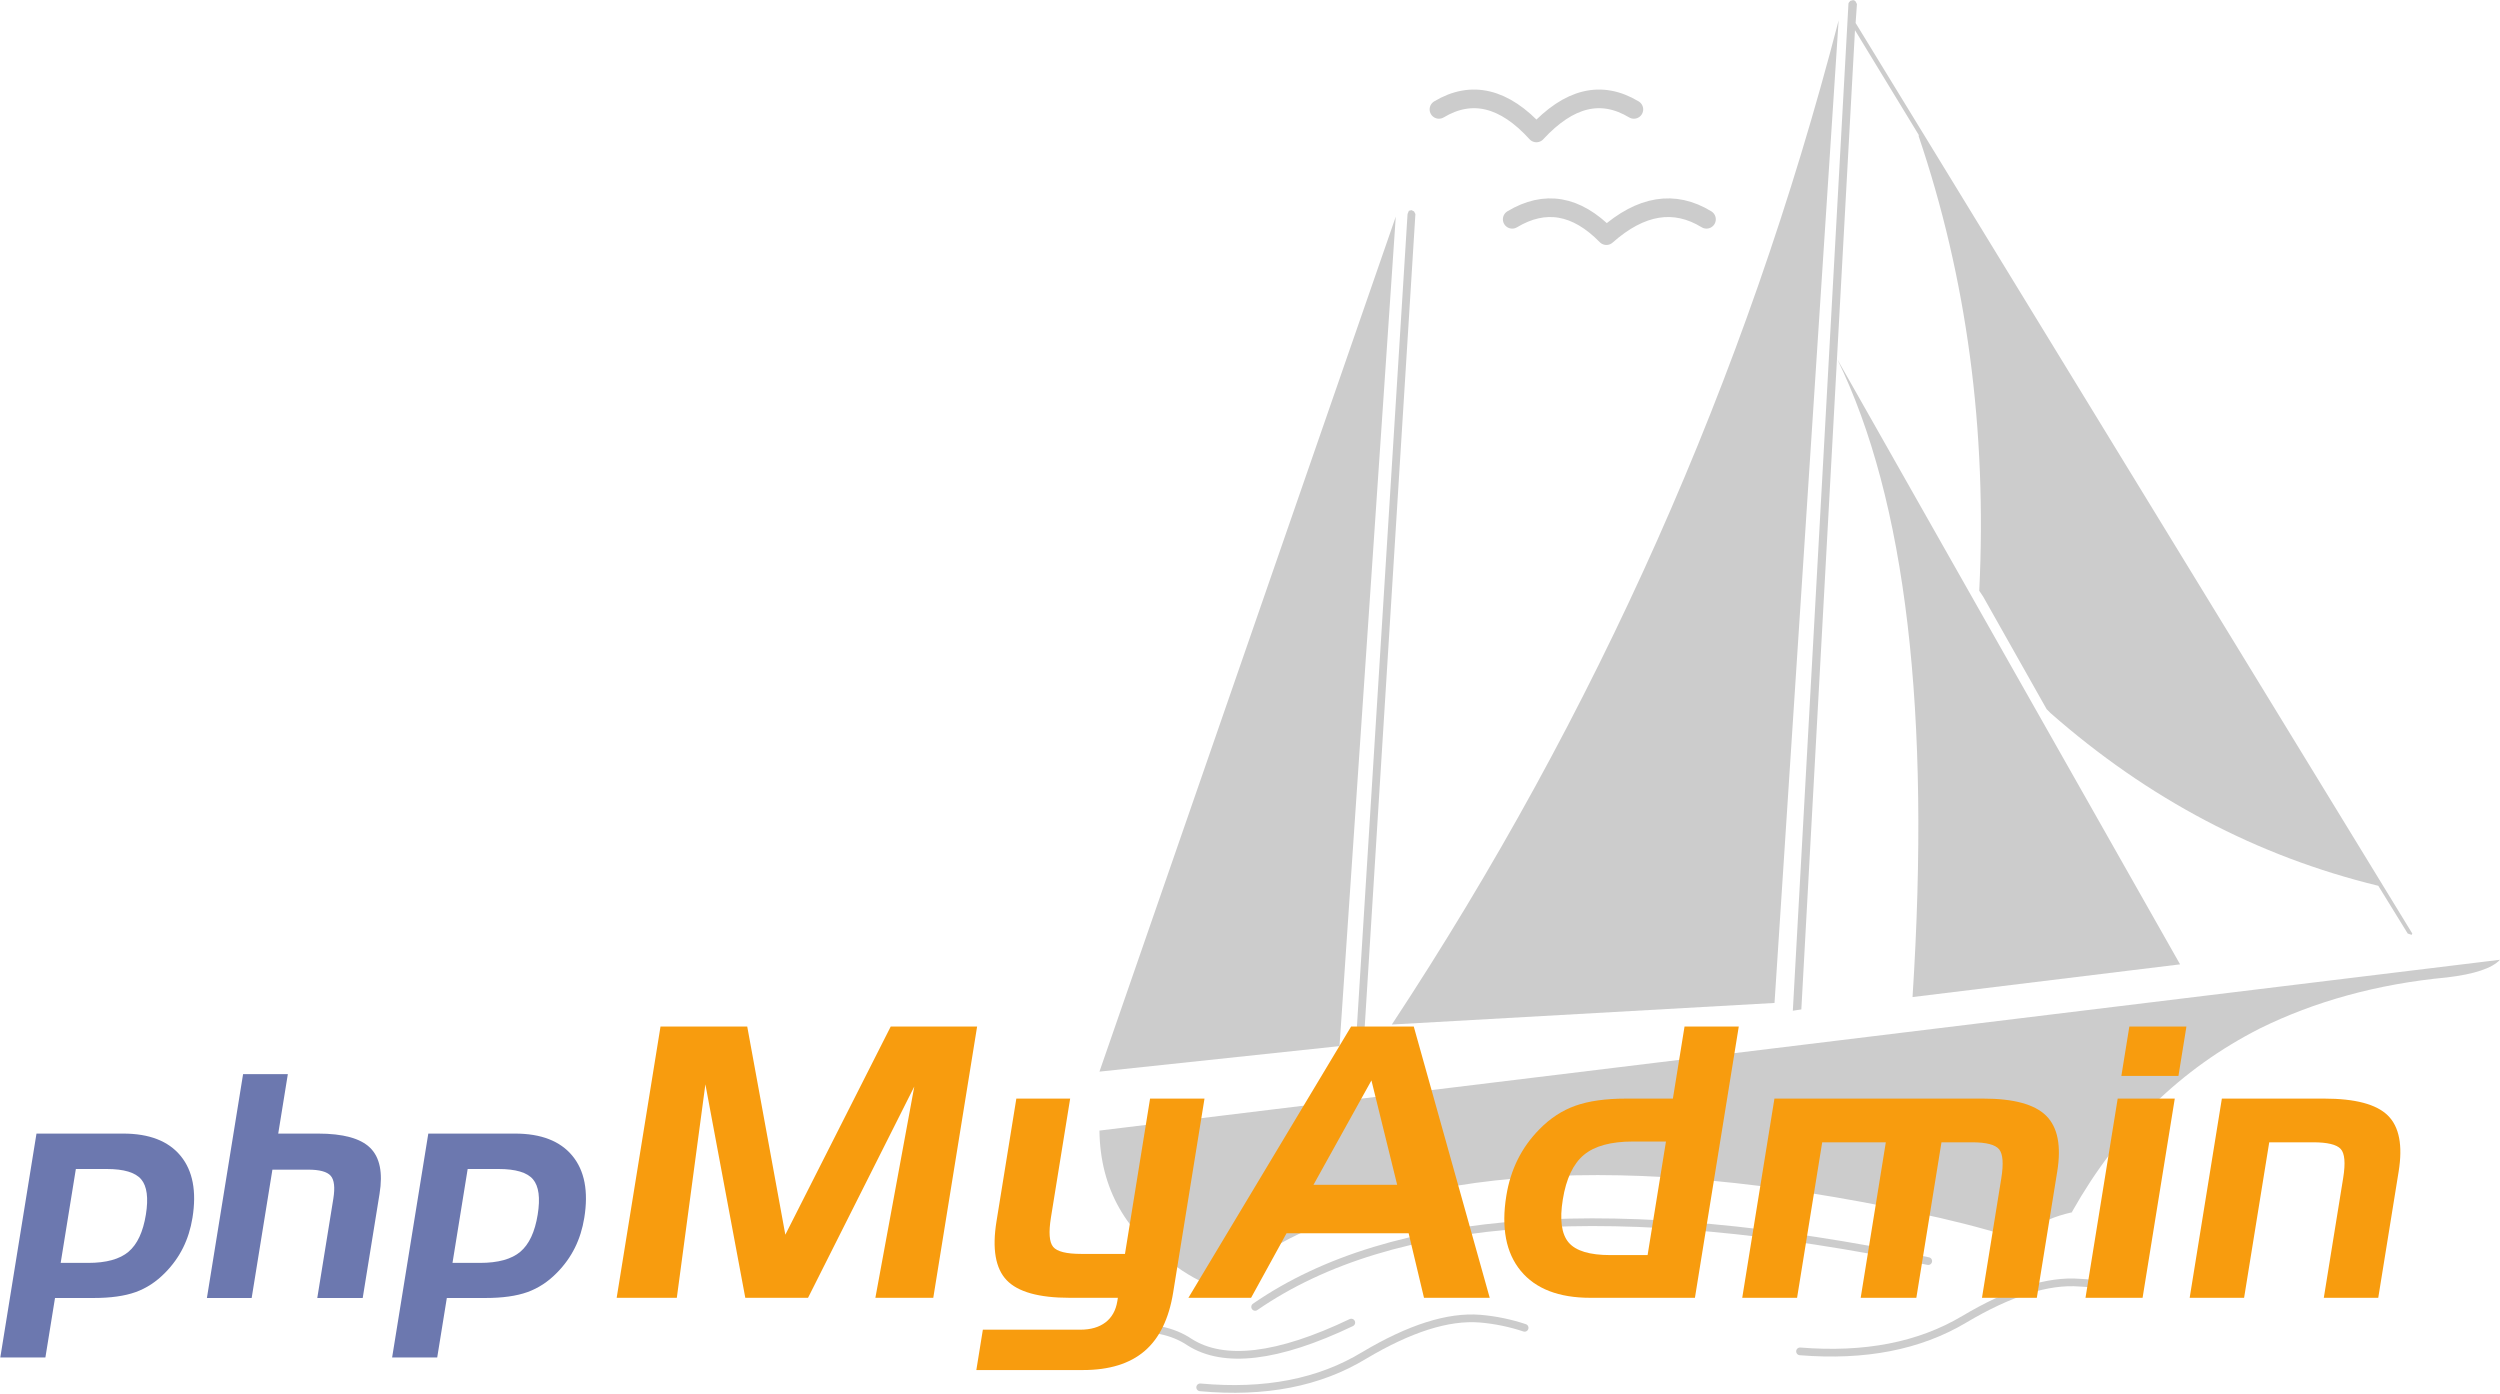
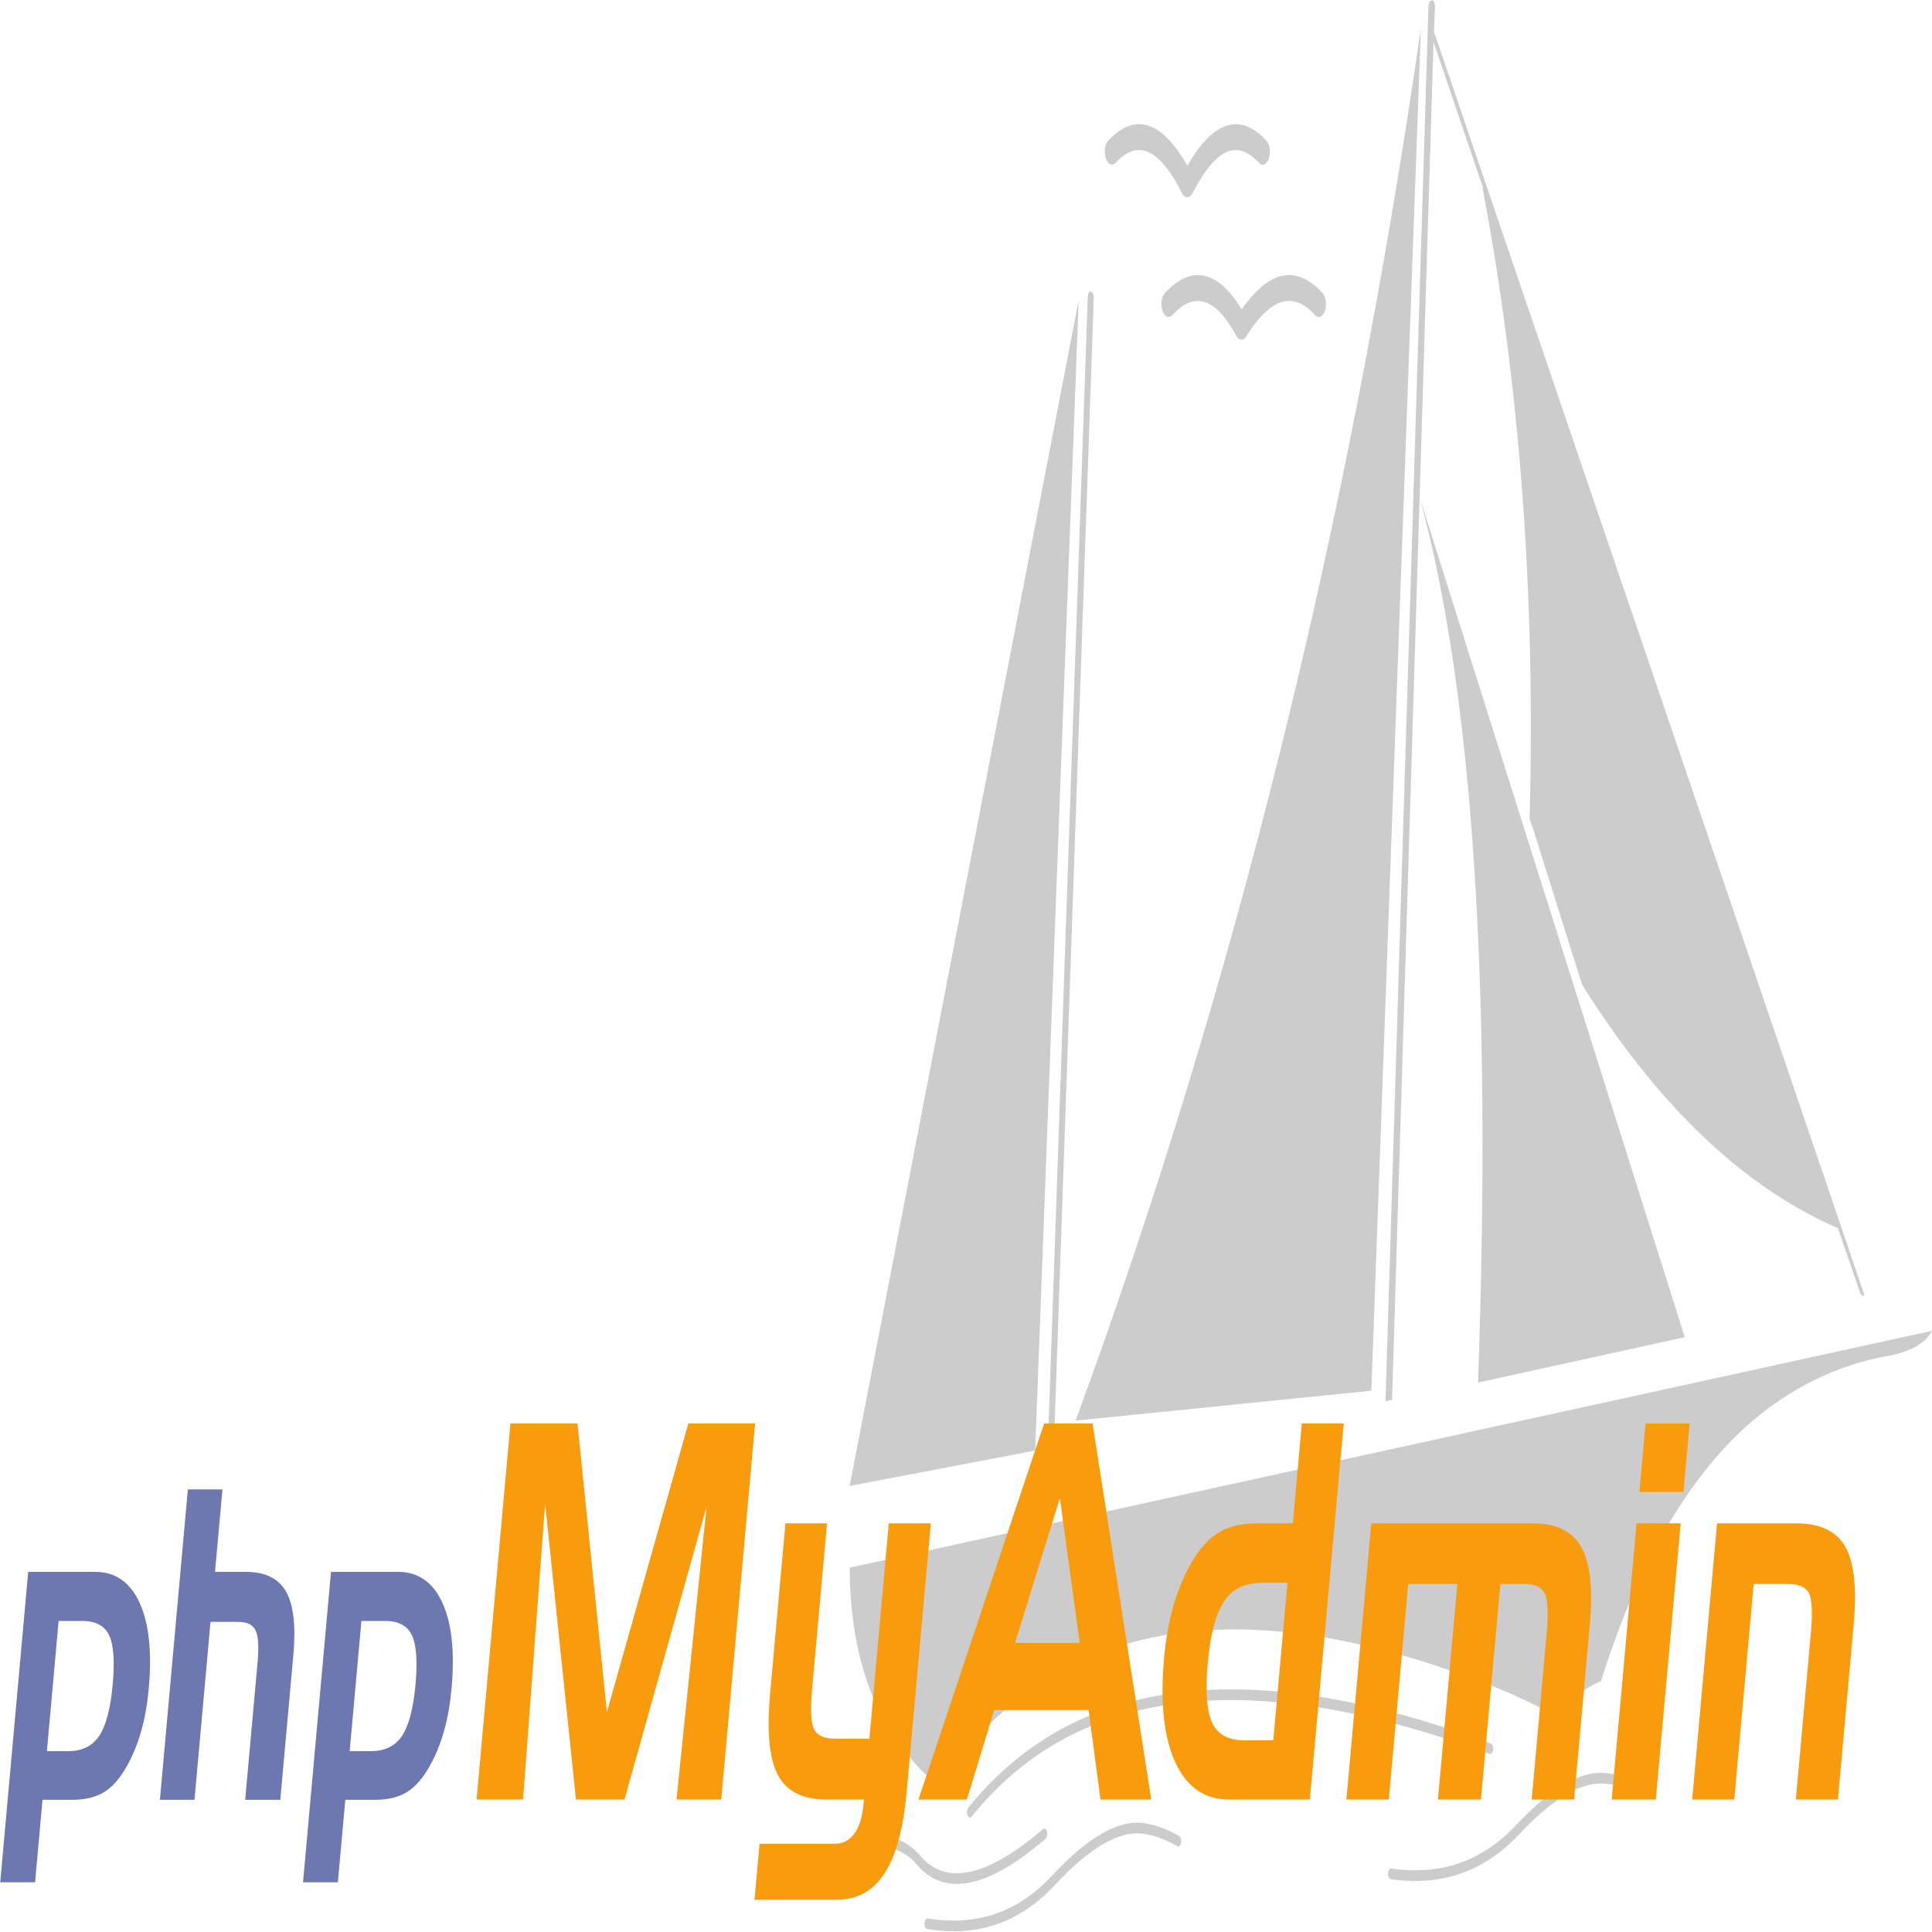
- <svg xmlns="http://www.w3.org/2000/svg" version="1.1" width="3890" height="2168" id="svg2">
-   <defs id="defs6" />
-   <g id="g5" style="fill:#cccccc">
-     <path d="m 2889.39,6.348 -2.04,-4.07 c -1.01,-1.01 -2.03,-2.04 -4.06,-2.04 l -4.08,1.03 c -2.03,2.03 -3.05,3.05 -3.05,5.08 L 2789.64,1572.695 l 13.24,-2.035 83.46,-1523.702 99.75,163.88 -1.02,0 c 75.32,221.88 106.87,458.02 94.66,708.41 l 6.11,9.16 98.73,175.06 6.1,6.11 c 151.66,133.336 321.63,222.907 509.94,268.707 l 45.8,74.309 6.11,2.031 1.02,-2.031 -866.19,-1416.826 2.04,-29.52" id="path14" />
-     <path d="m 2858.86,559.028 c 106.87,218.84 145.54,549.63 117.05,992.392 l 416.29,-50.894 z" id="path18" />
-     <path d="m 3807.48,1520.881 c 42.74,-5.086 70.22,-14.246 82.44,-27.476 l -2178.16,265.656 -1.02,0 c 1.02,90.586 41.73,161.836 121.12,212.723 21.37,15.269 43.77,26.465 64.12,33.59 19.34,-22.387 40.72,-38.676 66.17,-53.946 l 1.01,0 c 228,-138.422 566.94,-159.8 1014.78,-65.136 l 5.09,1.011 c 48.86,10.18 97.71,22.399 143.52,36.645 13.22,2.035 24.42,-2.035 33.58,-10.18 16.29,-12.215 36.65,-21.375 64.13,-27.476 l 0,-1.02 c 72.27,-128.25 169.97,-222.906 292.12,-284.996 84.48,-41.727 182.19,-69.215 291.1,-79.395" id="path20" />
-     <path d="M 2761.15,1560.585 2860.89,31.798 C 2716.36,589.568 2484.29,1110.698 2165.71,1594.167 l 595.44,-33.582" id="path22" />
-     <path d="m 2200.32,329.008 -4.07,-2.04 -4.07,1.02 -2.04,5.08 -82.44,1323.188 12.21,-1.019 82.45,-1322.169 -2.04,-4.06" id="path24" />
-     <path d="m 2084.29,1627.756 0,0 87.53,-1290.608 -461.08,1330.308 373.55,-39.7" id="path26" />
-   </g>
-   <g id="g13" style="fill:none;stroke:#cccccc;stroke-width:12;stroke-linecap:round;stroke-linejoin:round">
-     <path d="m 2102.61,2057.953 c -115.02,54.961 -198.48,64.121 -251.41,30.539 -52.93,-35.625 -134.36,-27.485 -244.28,24.422" id="path34" />
-     <path d="m 2372.33,2066.093 c -21.37,-7.125 -44.78,-12.211 -69.21,-14.25 -49.87,-4.066 -109.93,15.27 -180.16,57.004 -70.23,42.746 -154.71,59.035 -255.48,49.871" id="path36" />
-     <path d="m 3000.34,1962.273 c -484.5,-99.742 -833.61,-76.336 -1047.35,71.25" id="path38" />
-     <path d="m 3305.69,2010.117 c -21.38,-8.145 -44.79,-13.235 -69.22,-14.254 -49.87,-4.067 -109.92,15.269 -180.15,57.004 -70.23,41.726 -154.71,58.011 -255.48,49.871" id="path40" />
-     <path d="m 2655.29,341.218 c -49.88,-30.54 -101.78,-22.39 -155.73,25.44 -46.82,-47.83 -95.67,-55.98 -146.57,-25.44" id="path42" style="stroke-width:29" />
-     <path d="m 2542.31,170.218 c -50.89,-30.53 -100.76,-18.32 -151.66,36.64 -49.88,-54.96 -100.76,-67.17 -151.66,-36.64" id="path44" style="stroke-width:29" />
-   </g>
-   <g style="fill:#6c78af" id="g33">
-     <path d="m 56.77,1763.86 134.915,0 c 40.538,0 70.305,11.541 89.303,34.615 18.991,23.081 25.153,55.242 18.485,96.488 -2.734,16.921 -7.612,32.45 -14.637,46.593 -7.028,14.144 -16.309,27.067 -27.846,38.757 -13.718,14.068 -29.074,24.148 -46.078,30.231 -17.003,6.082 -38.749,9.123 -65.23,9.123 l -60.093,0 -14.952,92.515 -70.165,0 56.298,-348.323 z m 61.252,55.105 -23.613,146.103 42.675,0 c 28.287,0 49.252,-5.774 62.901,-17.338 13.638,-11.565 22.634,-30.807 26.988,-57.736 4.197,-25.968 1.757,-44.294 -7.3,-54.993 -9.063,-10.688 -26.921,-16.036 -53.578,-16.036 l -48.075,0" id="path66" />
-     <path d="m 378.242,1671.345 69.635,0 -14.952,92.515 61.95,0 c 38.99,0 66.012,7.39 81.076,22.157 15.069,14.776 19.952,38.58 14.643,71.433 l -26.22,162.217 -70.69,0 24.954,-154.389 c 2.841,-17.552 1.465,-29.488 -4.124,-35.815 -5.589,-6.319 -17.284,-9.487 -35.069,-9.487 l -55.579,0 -32.274,199.691 -69.647,0 56.298,-348.322" id="path68" />
-     <path d="m 666.438,1763.86 134.913,0 c 40.547,0 70.305,11.541 89.303,34.615 18.995,23.081 25.154,55.242 18.49,96.488 -2.734,16.921 -7.616,32.45 -14.633,46.593 -7.033,14.144 -16.322,27.067 -27.851,38.757 -13.722,14.068 -29.077,24.148 -46.081,30.231 -17,6.082 -38.745,9.123 -65.235,9.123 l -60.084,0 -14.952,92.515 -70.161,0 56.291,-348.323 z m 61.26,55.105 -23.613,146.103 42.675,0 c 28.286,0 49.248,-5.774 62.889,-17.338 13.641,-11.565 22.642,-30.807 26.995,-57.736 4.194,-25.968 1.758,-44.294 -7.304,-54.993 -9.063,-10.688 -26.921,-16.036 -53.568,-16.036 l -48.075,0" id="path70" />
-   </g>
-   <g style="fill:#f89c0e" id="g65">
-     <path d="m 1027.749,1597.324 134.947,0 59.281,323.869 163.973,-323.869 134.433,0 -68.203,422.055 -90.096,0 60.562,-328.745 -165.335,328.745 -97.63,0 -62.092,-332.19 -44.469,332.19 -93.583,0 68.212,-422.055" id="path72" />
-     <path d="m 1682.335,1951.079 68.129,0 39.048,-241.656 84.693,0 -48.747,301.634 c -6.618,41.008 -21.443,71.383 -44.451,91.124 -23.009,19.731 -54.929,29.604 -95.751,29.604 l -166.078,0 10.152,-62.788 151.499,0 c 16.257,0 29.365,-3.799 39.322,-11.39 9.944,-7.604 16.099,-18.611 18.427,-33.034 l 0.844,-5.193 -74.965,0 c -47.951,0 -80.653,-9.141 -98.093,-27.422 -17.453,-18.28 -22.717,-48.765 -15.83,-91.453 l 30.891,-191.081 83.737,0 -29.863,184.764 c -3.775,23.373 -2.642,38.697 3.434,45.975 6.064,7.278 20.594,10.916 43.602,10.916" id="path74" />
-     <path d="m 2102.304,1597.324 97.52,0 118.187,422.055 -102.273,0 -23.907,-100.46 -189.955,0 -55.187,100.46 -97.532,0 253.148,-422.055 z m 31.651,83.806 -90.181,162.444 130.218,0 -40.038,-162.444" id="path76" />
-     <path d="m 2637.303,2019.379 -162.696,0 c -49.164,0 -85.266,-13.979 -108.319,-41.941 -23.04,-27.957 -30.505,-66.932 -22.431,-116.913 3.316,-20.491 9.229,-39.309 17.751,-56.446 8.522,-17.142 19.771,-32.797 33.759,-46.971 16.629,-17.041 35.309,-29.25 56.031,-36.624 20.721,-7.375 47.045,-11.06 78.959,-11.06 l 72.662,0 18.113,-112.099 84.386,0 -68.215,422.055 z m -73.638,-66.463 28.57,-176.724 -51.222,0 c -34.352,0 -59.84,6.949 -76.487,20.832 -16.622,13.893 -27.572,37.027 -32.802,69.397 -5.08,31.422 -2.078,53.69 9.006,66.812 11.084,13.122 32.705,19.683 64.865,19.683 l 58.071,0" id="path78" />
-     <path d="m 2761.023,1709.423 325.233,0 c 47.155,0 79.702,8.907 97.626,26.699 17.913,17.802 23.651,46.703 17.19,86.702 l -31.772,196.555 -85.33,0 30.043,-185.926 c 3.69,-22.795 2.558,-37.831 -3.384,-45.115 -5.966,-7.279 -20.018,-10.921 -42.181,-10.921 l -47.51,0 -39.107,241.962 -86.604,0 39.107,-241.962 -98.978,0 -39.107,241.962 -85.33,0 50.102,-309.956" id="path80" />
-     <path d="m 3389.651,1674.201 -88.821,0 12.423,-76.876 88.821,0 -12.423,76.876 z m -55.792,345.178 -88.822,0 50.09,-309.956 88.821,0 -50.09,309.956" id="path82" />
-     <path d="m 3457.211,1709.423 159.352,0 c 48.16,0 81.135,8.763 98.912,26.269 17.777,17.516 23.393,46.56 16.836,87.132 l -31.76,196.555 -84.705,0 30.152,-186.5 c 3.742,-23.182 2.451,-38.219 -3.873,-45.11 -6.325,-6.9 -20.691,-10.351 -43.087,-10.351 l -68.117,0 -39.107,241.962 -84.693,0 50.09,-309.956" id="path84" />
+ <svg xmlns="http://www.w3.org/2000/svg" width="3890px" height="3890px" viewBox="0 0 3890 3890" version="1.1">
+   <g id="surface1">
+     <path style=" stroke:none;fill-rule:nonzero;fill:rgb(80%,80%,80%);fill-opacity:1;" d="M 2889.391 11.391 L 2887.352 4.086 C 2886.34 2.273 2885.32 0.426 2883.289 0.426 L 2879.211 2.273 C 2877.18 5.918 2876.16 7.746 2876.16 11.391 L 2789.641 2821.855 L 2802.879 2818.203 L 2886.34 84.254 L 2986.09 378.301 L 2985.07 378.301 C 3060.391 776.418 3091.941 1200.117 3079.73 1649.391 L 3085.84 1665.824 L 3184.57 1979.93 L 3190.672 1990.895 C 3342.328 2230.137 3512.301 2390.852 3700.609 2473.031 L 3746.41 2606.359 L 3752.52 2610.004 L 3753.539 2606.359 L 2887.352 64.18 L 2889.391 11.211 " />
+     <path style=" stroke:none;fill-rule:nonzero;fill:rgb(80%,80%,80%);fill-opacity:1;" d="M 2858.859 1003.055 C 2965.73 1395.715 3004.398 1989.242 2975.91 2783.684 L 3392.199 2692.363 Z M 2858.859 1003.055 " />
+     <path style=" stroke:none;fill-rule:nonzero;fill:rgb(80%,80%,80%);fill-opacity:1;" d="M 3807.48 2728.887 C 3850.219 2719.762 3877.699 2703.324 3889.922 2679.586 L 1711.762 3156.25 L 1710.738 3156.25 C 1711.762 3318.785 1752.469 3446.629 1831.859 3537.934 C 1853.23 3565.332 1875.629 3585.418 1895.98 3598.203 C 1915.32 3558.035 1936.699 3528.809 1962.148 3501.41 L 1963.16 3501.41 C 2191.16 3253.043 2530.102 3214.684 2977.941 3384.535 L 2983.031 3386.352 C 3031.891 3404.617 3080.738 3426.539 3126.551 3452.102 C 3139.77 3455.754 3150.969 3448.449 3160.129 3433.836 C 3176.422 3411.918 3196.781 3395.484 3224.262 3384.535 L 3224.262 3382.707 C 3296.531 3152.59 3394.23 2982.75 3516.379 2871.344 C 3600.859 2796.473 3698.57 2747.152 3807.48 2728.887 " />
+     <path style=" stroke:none;fill-rule:nonzero;fill:rgb(80%,80%,80%);fill-opacity:1;" d="M 2761.148 2800.129 L 2860.891 57.055 C 2716.359 1057.852 2484.289 1992.902 2165.711 2860.383 L 2761.148 2800.129 " />
+     <path style=" stroke:none;fill-rule:nonzero;fill:rgb(80%,80%,80%);fill-opacity:1;" d="M 2200.32 590.332 L 2196.25 586.672 L 2192.18 588.504 L 2190.141 597.617 L 2107.699 2971.789 L 2119.91 2969.961 L 2202.359 597.617 L 2200.32 590.332 " />
+     <path style=" stroke:none;fill-rule:nonzero;fill:rgb(80%,80%,80%);fill-opacity:1;" d="M 2084.289 2920.652 L 2171.82 604.938 L 1710.738 2991.883 L 2084.289 2920.652 " />
+     <path style="fill:none;stroke-width:12;stroke-linecap:round;stroke-linejoin:round;stroke:rgb(80%,80%,80%);stroke-opacity:1;stroke-miterlimit:4;" d="M 2102.609 2057.954 C 1987.59 2112.914 1904.129 2122.075 1851.199 2088.492 C 1798.27 2052.866 1716.84 2061.006 1606.922 2112.914 " transform="matrix(1,0,0,1.79428,0,0)" />
+     <path style="fill:none;stroke-width:12;stroke-linecap:round;stroke-linejoin:round;stroke:rgb(80%,80%,80%);stroke-opacity:1;stroke-miterlimit:4;" d="M 2372.328 2066.092 C 2350.961 2058.969 2327.551 2053.883 2303.121 2051.843 C 2253.25 2047.776 2193.191 2067.113 2122.961 2108.847 C 2052.73 2151.594 1968.25 2167.882 1867.48 2158.719 " transform="matrix(1,0,0,1.79428,0,0)" />
+     <path style="fill:none;stroke-width:12;stroke-linecap:round;stroke-linejoin:round;stroke:rgb(80%,80%,80%);stroke-opacity:1;stroke-miterlimit:4;" d="M 3000.34 1962.273 C 2515.84 1862.531 2166.73 1885.936 1952.988 2033.523 " transform="matrix(1,0,0,1.79428,0,0)" />
+     <path style="fill:none;stroke-width:12;stroke-linecap:round;stroke-linejoin:round;stroke:rgb(80%,80%,80%);stroke-opacity:1;stroke-miterlimit:4;" d="M 3305.691 2010.118 C 3284.309 2001.971 3260.898 1996.881 3236.469 1995.862 C 3186.602 1991.796 3126.551 2011.132 3056.32 2052.866 C 2986.09 2094.594 2901.609 2110.878 2800.84 2102.738 " transform="matrix(1,0,0,1.79428,0,0)" />
+     <path style="fill:none;stroke-width:29;stroke-linecap:round;stroke-linejoin:round;stroke:rgb(80%,80%,80%);stroke-opacity:1;stroke-miterlimit:4;" d="M 2655.289 341.219 C 2605.41 310.679 2553.512 318.828 2499.559 366.658 C 2452.738 318.828 2403.891 310.679 2352.988 341.219 " transform="matrix(1,0,0,1.79428,0,0)" />
+     <path style="fill:none;stroke-width:29;stroke-linecap:round;stroke-linejoin:round;stroke:rgb(80%,80%,80%);stroke-opacity:1;stroke-miterlimit:4;" d="M 2542.309 170.218 C 2491.422 139.689 2441.551 151.898 2390.648 206.857 C 2340.77 151.898 2289.891 139.689 2238.988 170.218 " transform="matrix(1,0,0,1.79428,0,0)" />
+     <path style=" stroke:none;fill-rule:nonzero;fill:rgb(42.353%,47.059%,68.627%);fill-opacity:1;" d="M 56.77 3164.859 L 191.684 3164.859 C 232.223 3164.859 261.988 3185.566 280.988 3226.969 C 299.98 3268.383 306.141 3326.09 299.473 3400.094 C 296.738 3430.457 291.859 3458.32 284.836 3483.695 C 277.809 3509.074 268.527 3532.262 256.988 3553.238 C 243.273 3578.48 227.918 3596.566 210.91 3607.48 C 193.91 3618.395 172.164 3623.852 145.68 3623.852 L 85.59 3623.852 L 70.637 3789.848 L 0.473 3789.848 Z M 118.023 3263.734 L 94.41 3525.883 L 137.086 3525.883 C 165.371 3525.883 186.336 3515.523 199.984 3494.773 C 213.625 3474.023 222.621 3439.496 226.973 3391.18 C 231.172 3344.586 228.73 3311.703 219.676 3292.508 C 210.613 3273.328 192.754 3263.734 166.098 3263.734 L 118.023 3263.734 " />
+     <path style=" stroke:none;fill-rule:nonzero;fill:rgb(42.353%,47.059%,68.627%);fill-opacity:1;" d="M 378.242 2998.863 L 447.879 2998.863 L 432.926 3164.859 L 494.875 3164.859 C 533.863 3164.859 560.887 3178.121 575.949 3204.617 C 591.02 3231.129 595.902 3273.84 590.594 3332.785 L 564.375 3623.852 L 493.684 3623.852 L 518.637 3346.832 C 521.48 3315.34 520.102 3293.922 514.512 3282.57 C 508.926 3271.23 497.23 3265.547 479.445 3265.547 L 423.867 3265.547 L 391.59 3623.852 L 321.945 3623.852 L 378.242 2998.863 " />
+     <path style=" stroke:none;fill-rule:nonzero;fill:rgb(42.353%,47.059%,68.627%);fill-opacity:1;" d="M 666.438 3164.859 L 801.352 3164.859 C 841.898 3164.859 871.656 3185.566 890.656 3226.969 C 909.648 3268.383 915.809 3326.09 909.145 3400.094 C 906.41 3430.457 901.527 3458.32 894.512 3483.695 C 887.477 3509.074 878.188 3532.262 866.66 3553.238 C 852.938 3578.48 837.582 3596.566 820.578 3607.48 C 803.578 3618.395 781.836 3623.852 755.344 3623.852 L 695.258 3623.852 L 680.309 3789.848 L 610.148 3789.848 Z M 727.699 3263.734 L 704.086 3525.883 L 746.762 3525.883 C 775.047 3525.883 796.008 3515.523 809.648 3494.773 C 823.289 3474.023 832.289 3439.496 836.645 3391.18 C 840.84 3344.586 838.402 3311.703 829.34 3292.508 C 820.277 3273.328 802.422 3263.734 775.773 3263.734 L 727.699 3263.734 " />
+     <path style=" stroke:none;fill-rule:nonzero;fill:rgb(97.255%,61.176%,5.49%);fill-opacity:1;" d="M 1027.75 2866.047 L 1162.695 2866.047 L 1221.977 3447.16 L 1385.949 2866.047 L 1520.383 2866.047 L 1452.18 3623.332 L 1362.086 3623.332 L 1422.648 3033.473 L 1257.312 3623.332 L 1159.684 3623.332 L 1097.59 3027.293 L 1053.121 3623.332 L 959.539 3623.332 L 1027.75 2866.047 " />
+     <path style=" stroke:none;fill-rule:nonzero;fill:rgb(97.255%,61.176%,5.49%);fill-opacity:1;" d="M 1682.336 3500.781 L 1750.465 3500.781 L 1789.512 3067.184 L 1874.207 3067.184 L 1825.457 3608.402 C 1818.84 3681.98 1804.016 3736.48 1781.008 3771.902 C 1757.996 3807.305 1726.078 3825.02 1685.258 3825.02 L 1519.18 3825.02 L 1529.332 3712.359 L 1680.828 3712.359 C 1697.086 3712.359 1710.195 3705.543 1720.152 3691.922 C 1730.094 3678.281 1736.25 3658.531 1738.578 3632.652 L 1739.422 3623.332 L 1664.457 3623.332 C 1616.508 3623.332 1583.805 3606.934 1566.363 3574.129 C 1548.91 3541.332 1543.648 3486.633 1550.535 3410.039 L 1581.426 3067.184 L 1665.164 3067.184 L 1635.301 3398.703 C 1631.523 3440.641 1632.656 3468.137 1638.734 3481.195 C 1644.797 3494.254 1659.328 3500.781 1682.336 3500.781 " />
+     <path style=" stroke:none;fill-rule:nonzero;fill:rgb(97.255%,61.176%,5.49%);fill-opacity:1;" d="M 2102.305 2866.047 L 2199.824 2866.047 L 2318.012 3623.332 L 2215.738 3623.332 L 2191.832 3443.078 L 2001.875 3443.078 L 1946.688 3623.332 L 1849.156 3623.332 Z M 2133.957 3016.418 L 2043.773 3307.891 L 2173.992 3307.891 L 2133.957 3016.418 " />
+     <path style=" stroke:none;fill-rule:nonzero;fill:rgb(97.255%,61.176%,5.49%);fill-opacity:1;" d="M 2637.305 3623.332 L 2474.605 3623.332 C 2425.441 3623.332 2389.34 3598.25 2366.289 3548.078 C 2343.246 3497.914 2335.781 3427.984 2343.855 3338.305 C 2347.172 3301.535 2353.086 3267.773 2361.605 3237.023 C 2370.129 3206.266 2381.379 3178.176 2395.367 3152.742 C 2411.996 3122.168 2430.676 3100.262 2451.398 3087.031 C 2472.117 3073.797 2498.441 3067.184 2530.355 3067.184 L 2603.02 3067.184 L 2621.133 2866.047 L 2705.52 2866.047 Z M 2563.664 3504.078 L 2592.234 3186.988 L 2541.012 3186.988 C 2506.66 3186.988 2481.172 3199.457 2464.527 3224.367 C 2447.902 3249.293 2436.953 3290.801 2431.723 3348.883 C 2426.645 3405.262 2429.645 3445.219 2440.73 3468.762 C 2451.812 3492.309 2473.434 3504.078 2505.594 3504.078 L 2563.664 3504.078 " />
+     <path style=" stroke:none;fill-rule:nonzero;fill:rgb(97.255%,61.176%,5.49%);fill-opacity:1;" d="M 2761.023 3067.184 L 3086.258 3067.184 C 3133.41 3067.184 3165.957 3083.164 3183.883 3115.09 C 3201.797 3147.031 3207.531 3198.887 3201.074 3270.656 L 3169.301 3623.332 L 3083.969 3623.332 L 3114.016 3289.73 C 3117.703 3248.828 3116.574 3221.852 3110.629 3208.781 C 3104.664 3195.723 3090.613 3189.184 3068.449 3189.184 L 3020.941 3189.184 L 2981.832 3623.332 L 2895.227 3623.332 L 2934.336 3189.184 L 2835.359 3189.184 L 2796.25 3623.332 L 2710.922 3623.332 L 2761.023 3067.184 " />
+     <path style=" stroke:none;fill-rule:nonzero;fill:rgb(97.255%,61.176%,5.49%);fill-opacity:1;" d="M 3389.652 3003.984 L 3300.832 3003.984 L 3313.254 2866.047 L 3402.074 2866.047 Z M 3333.859 3623.332 L 3245.039 3623.332 L 3295.129 3067.184 L 3383.949 3067.184 L 3333.859 3623.332 " />
+     <path style=" stroke:none;fill-rule:nonzero;fill:rgb(97.255%,61.176%,5.49%);fill-opacity:1;" d="M 3457.211 3067.184 L 3616.562 3067.184 C 3664.723 3067.184 3697.699 3082.91 3715.473 3114.32 C 3733.254 3145.746 3738.867 3197.859 3732.309 3270.656 L 3700.551 3623.332 L 3615.844 3623.332 L 3646 3288.699 C 3649.738 3247.105 3648.449 3220.125 3642.125 3207.758 C 3635.801 3195.379 3621.434 3189.184 3599.039 3189.184 L 3530.922 3189.184 L 3491.812 3623.332 L 3407.121 3623.332 L 3457.211 3067.184 " />
  </g>
</svg>
